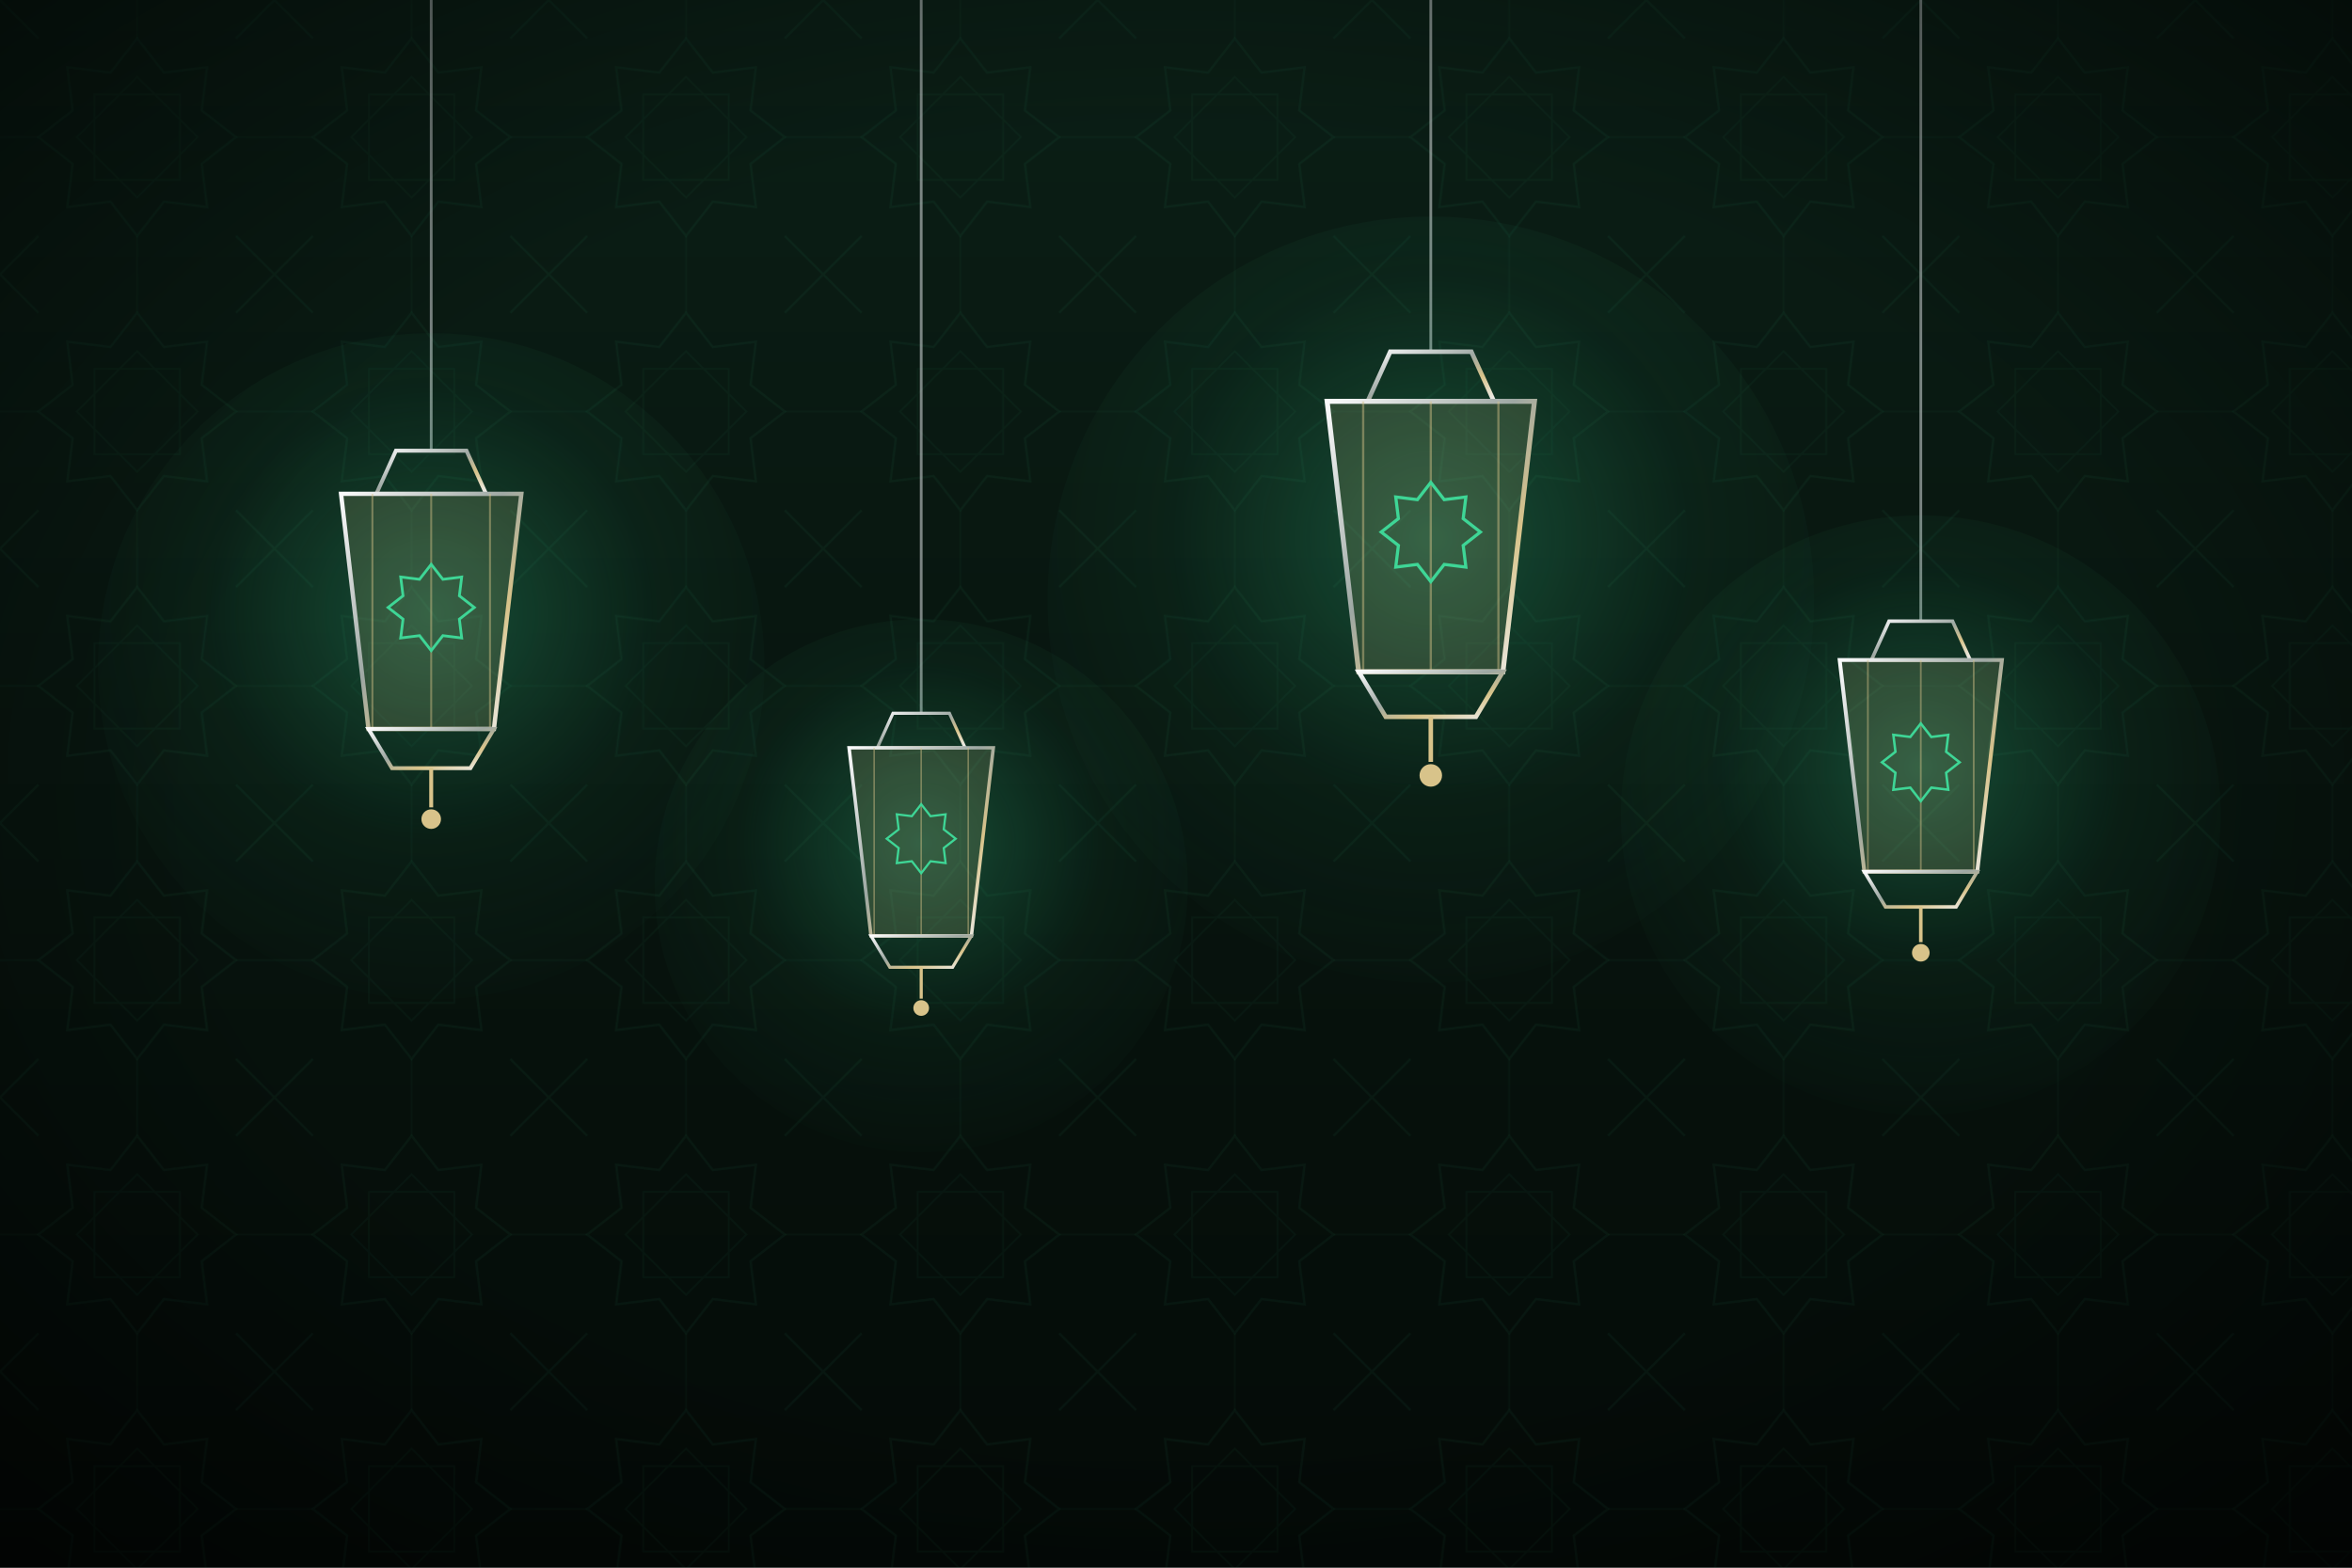
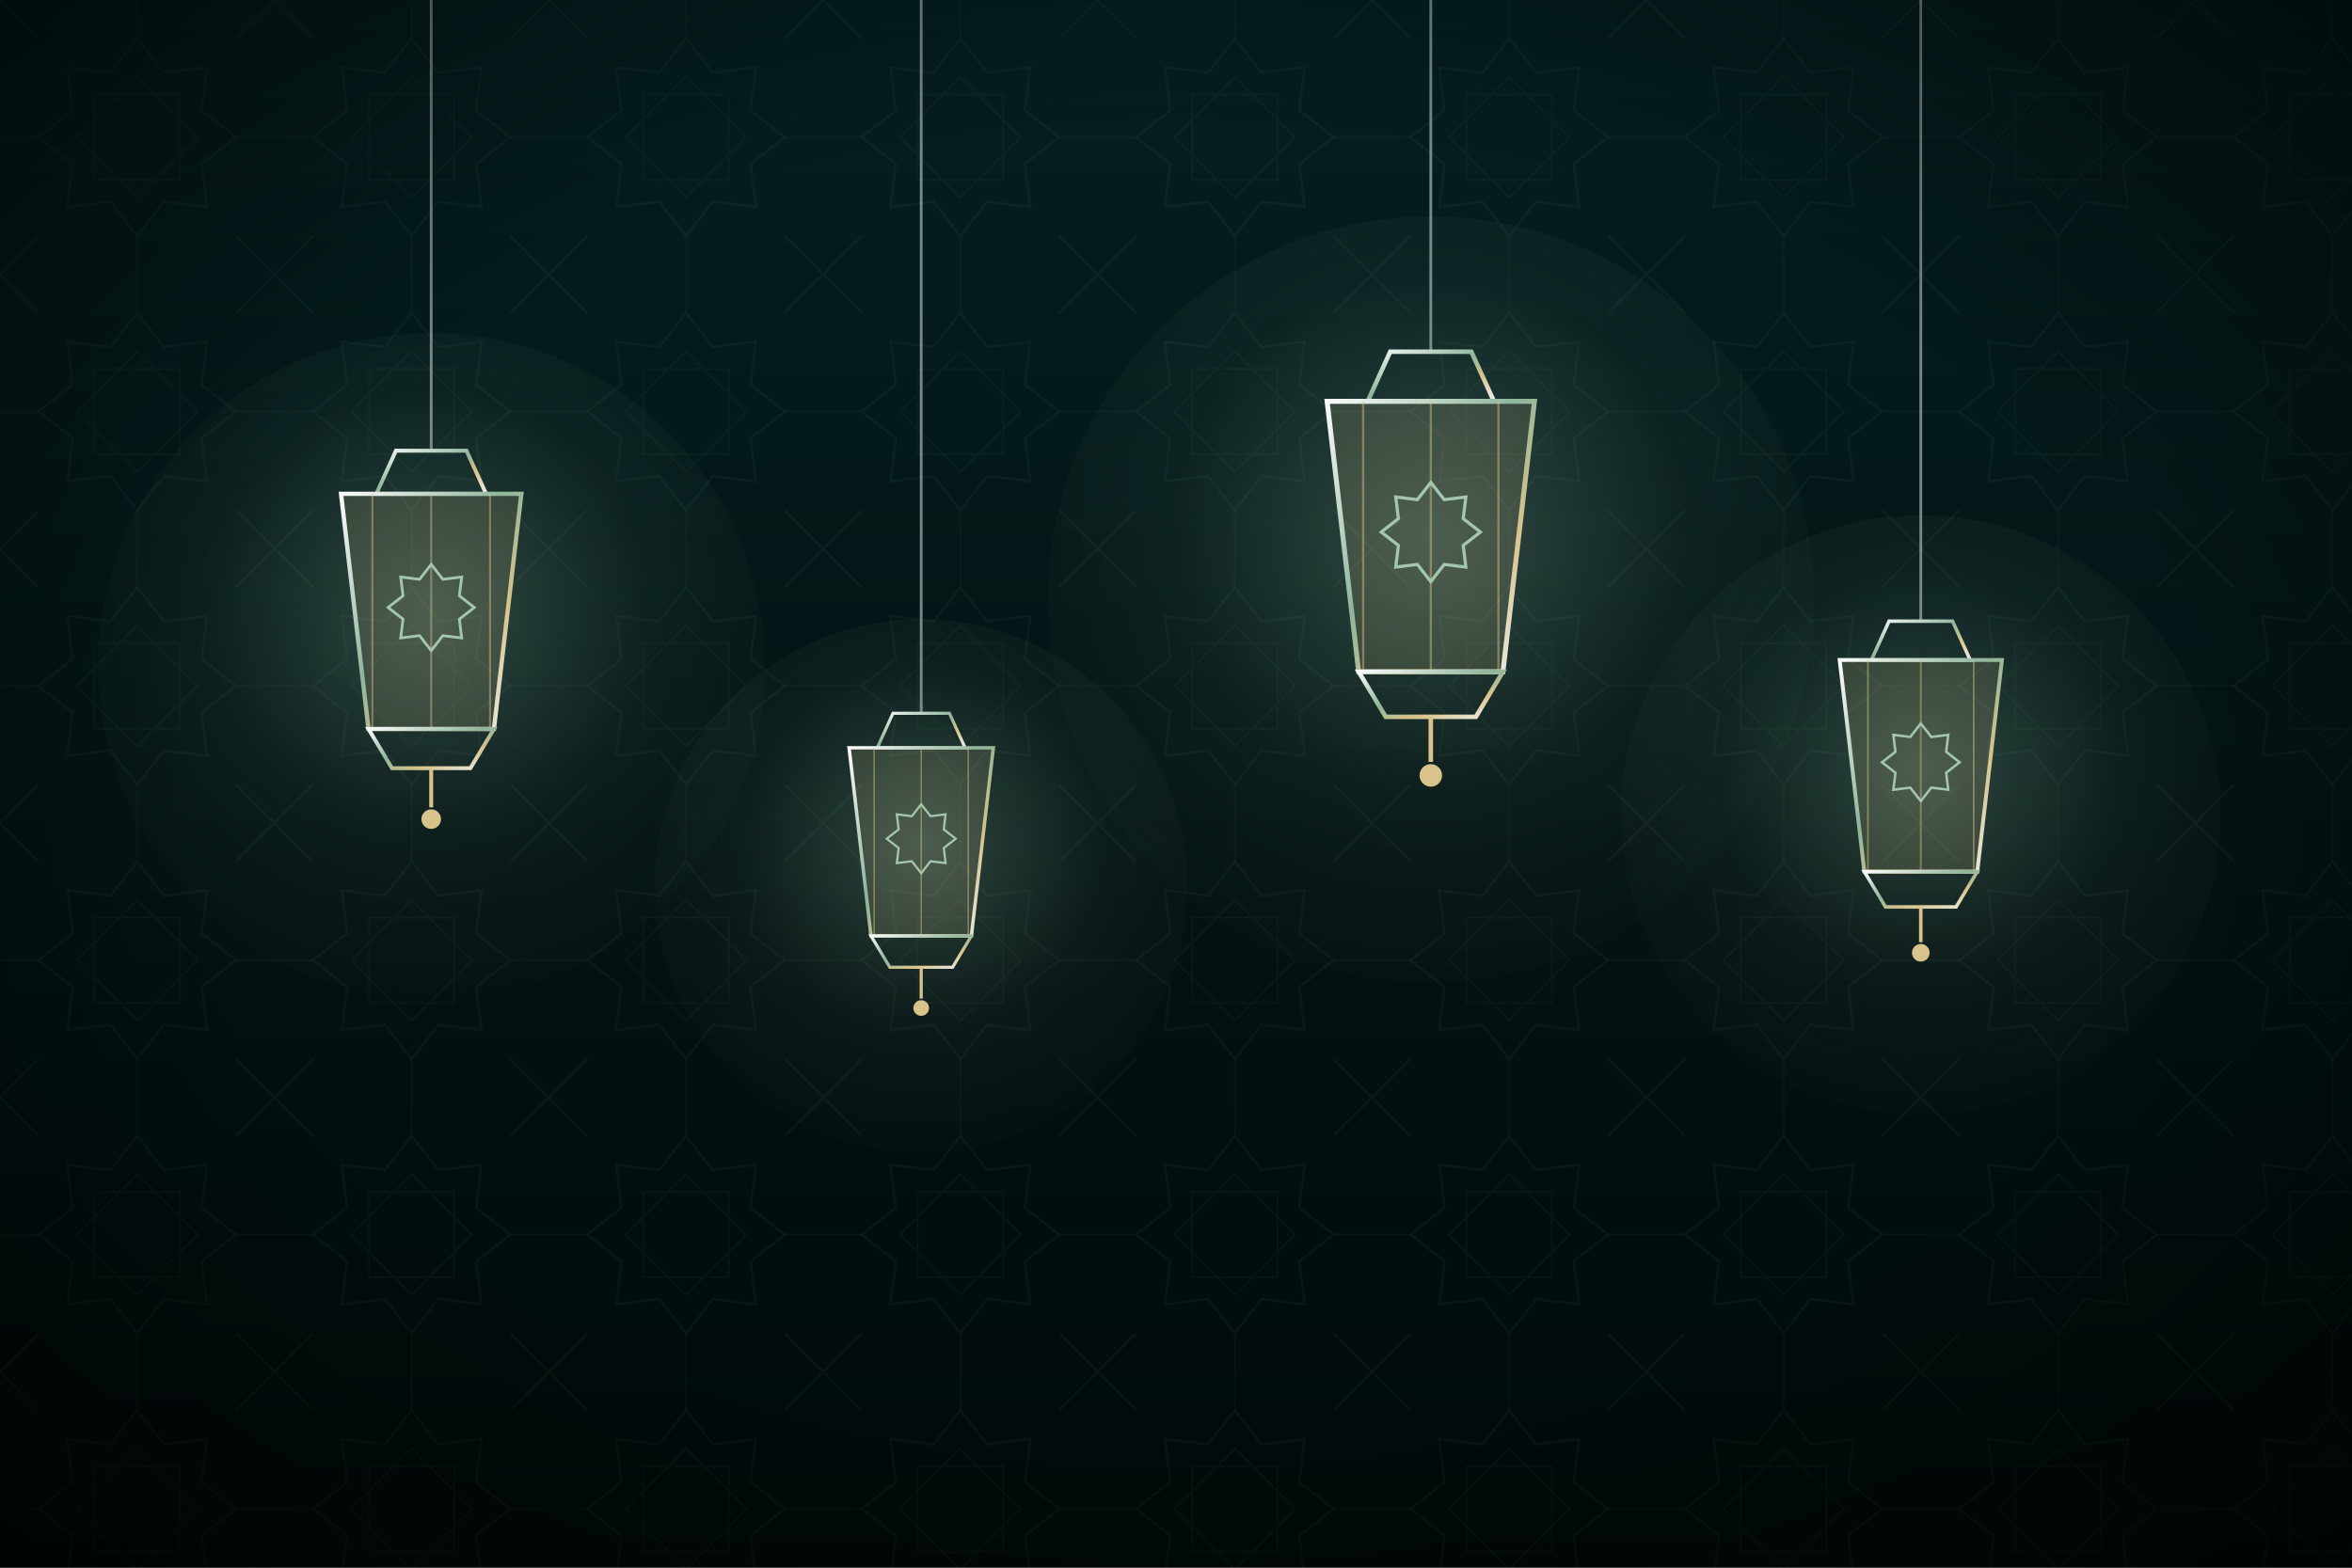
<svg xmlns="http://www.w3.org/2000/svg" viewBox="0 0 1200 800" width="1200" height="800">
  <defs>
    <linearGradient id="bg" x1="0" y1="0" x2="0" y2="1">
-       <stop offset="0" stop-color="#0b1f16" />
-       <stop offset="1" stop-color="#040a07" />
+       <stop offset="0" stop-color="#051f20" />
+       <stop offset="1" stop-color="#010909" />
    </linearGradient>
    <radialGradient id="glow" cx=".5" cy=".42" r=".62">
-       <stop offset="0" stop-color="#3ed696" stop-opacity=".30" />
-       <stop offset=".55" stop-color="#2ebe80" stop-opacity=".06" />
-       <stop offset="1" stop-color="#2ebe80" stop-opacity="0" />
+       <stop offset="0" stop-color="#a3c7ae" stop-opacity=".30" />
+       <stop offset=".55" stop-color="#8eb69b" stop-opacity=".06" />
+       <stop offset="1" stop-color="#8eb69b" stop-opacity="0" />
    </radialGradient>
    <linearGradient id="metal" x1="0" y1="0" x2="1" y2="1">
      <stop offset="0" stop-color="#fbfbfc" />
-       <stop offset=".45" stop-color="#9ea8a3" />
+       <stop offset=".45" stop-color="#8eb69b" />
      <stop offset=".7" stop-color="#d8c38a" />
      <stop offset="1" stop-color="#eef0f2" />
    </linearGradient>
    <radialGradient id="vig" cx=".5" cy=".5" r=".75">
      <stop offset=".55" stop-color="#000" stop-opacity="0" />
      <stop offset="1" stop-color="#000" stop-opacity=".7" />
    </radialGradient>
    <pattern id="lat" width="140" height="140" patternUnits="userSpaceOnUse">
-       <path d="M70.00 19.60 L83.64 37.08 L105.64 34.36 L102.92 56.36 L120.40 70.00 L102.92 83.64 L105.64 105.64 L83.64 102.92 L70.00 120.40 L56.36 102.92 L34.36 105.64 L37.08 83.64 L19.60 70.00 L37.08 56.36 L34.36 34.36 L56.36 37.08Z" fill="none" stroke="#3ed696" stroke-opacity="0.14" stroke-width="1.2" />
-       <path d="M48.22 48.22h43.56v43.56h-43.56ZM70.00 39.20L100.80 70.00L70.00 100.80L39.20 70.00Z" fill="none" stroke="#3ed696" stroke-opacity="0.112" stroke-width="0.96" />
-       <path d="M0 0L19.6 19.6M140 0L120.4 19.6M0 140L19.6 120.4M140 140L120.4 120.4" stroke="#3ed696" stroke-opacity="0.14" stroke-width="1.2" />
-       <path d="M70.0 0V19.6M70.0 140V120.4M0 70.0H19.6M140 70.0H120.4" stroke="#3ed696" stroke-opacity="0.098" stroke-width="0.96" />
+       <path d="M70.00 19.60 L83.64 37.08 L105.64 34.36 L102.92 56.36 L120.40 70.00 L102.92 83.64 L105.64 105.64 L83.64 102.92 L70.00 120.40 L56.36 102.92 L34.36 105.64 L37.08 83.64 L19.60 70.00 L37.08 56.36 L34.36 34.36 L56.36 37.08Z" fill="none" stroke="#a3c7ae" stroke-opacity="0.14" stroke-width="1.2" />
+       <path d="M48.22 48.22h43.56v43.56h-43.56ZM70.00 39.20L100.80 70.00L70.00 100.80L39.20 70.00Z" fill="none" stroke="#a3c7ae" stroke-opacity="0.112" stroke-width="0.96" />
+       <path d="M0 0L19.6 19.6M140 0L120.4 19.6M0 140L19.6 120.4M140 140L120.4 120.4" stroke="#a3c7ae" stroke-opacity="0.14" stroke-width="1.2" />
+       <path d="M70.0 0V19.6M70.0 140V120.4M0 70.0H19.6M140 70.0H120.4" stroke="#a3c7ae" stroke-opacity="0.098" stroke-width="0.96" />
    </pattern>
  </defs>
  <rect width="1200" height="800" fill="url(#bg)" />
  <rect width="1200" height="800" fill="url(#lat)" opacity=".35" />
  <path d="M220 0V230" stroke="#d9dde0" stroke-opacity=".55" stroke-width="1.4" />
  <circle cx="220" cy="340" r="170" fill="url(#glow)" />
  <g transform="translate(220 300) scale(1)">
    <path d="M-18 -70h36l10 22h-56z" fill="none" stroke="url(#metal)" stroke-width="2" />
    <path d="M-46 -48h92l-14 120h-64z" fill="#d8c38a" fill-opacity=".16" stroke="url(#metal)" stroke-width="2.2" />
    <path d="M-30 -48V72M0 -48V72M30 -48V72" stroke="#d8c38a" stroke-opacity=".45" />
-     <path d="M0.00 -12.00 L5.95 -4.37 L15.56 -5.56 L14.37 4.05 L22.00 10.00 L14.37 15.95 L15.56 25.56 L5.95 24.37 L0.00 32.00 L-5.95 24.37 L-15.56 25.56 L-14.37 15.95 L-22.00 10.00 L-14.37 4.05 L-15.56 -5.56 L-5.95 -4.37Z" fill="none" stroke="#3ed696" stroke-width="1.4" />
+     <path d="M0.00 -12.00 L5.95 -4.37 L15.56 -5.56 L14.37 4.05 L22.00 10.00 L14.37 15.95 L15.56 25.56 L5.95 24.37 L0.00 32.00 L-5.95 24.37 L-15.56 25.56 L-14.37 15.95 L-22.00 10.00 L-14.37 4.05 L-15.56 -5.56 L-5.95 -4.37Z" fill="none" stroke="#a3c7ae" stroke-width="1.4" />
    <path d="M-32 72h64l-12 20h-40z" fill="none" stroke="url(#metal)" stroke-width="2" />
    <path d="M0 92v20" stroke="#d8c38a" stroke-width="2" />
    <circle cx="0" cy="118" r="5" fill="#d8c38a" />
  </g>
  <path d="M470 0V364.0" stroke="#d9dde0" stroke-opacity=".55" stroke-width="1.4" />
  <circle cx="470" cy="452.0" r="136.0" fill="url(#glow)" />
  <g transform="translate(470 420) scale(0.8)">
    <path d="M-18 -70h36l10 22h-56z" fill="none" stroke="url(#metal)" stroke-width="2" />
    <path d="M-46 -48h92l-14 120h-64z" fill="#d8c38a" fill-opacity=".16" stroke="url(#metal)" stroke-width="2.2" />
    <path d="M-30 -48V72M0 -48V72M30 -48V72" stroke="#d8c38a" stroke-opacity=".45" />
-     <path d="M0.00 -12.00 L5.95 -4.37 L15.56 -5.56 L14.37 4.05 L22.00 10.00 L14.37 15.95 L15.56 25.56 L5.95 24.37 L0.00 32.00 L-5.95 24.37 L-15.56 25.56 L-14.37 15.95 L-22.00 10.00 L-14.37 4.05 L-15.56 -5.56 L-5.95 -4.37Z" fill="none" stroke="#3ed696" stroke-width="1.4" />
+     <path d="M0.00 -12.00 L5.95 -4.37 L15.56 -5.56 L14.37 4.05 L22.00 10.00 L14.37 15.95 L15.56 25.56 L5.95 24.37 L0.00 32.00 L-5.95 24.37 L-15.56 25.56 L-14.37 15.95 L-22.00 10.00 L-14.37 4.05 L-15.56 -5.56 L-5.95 -4.37Z" fill="none" stroke="#a3c7ae" stroke-width="1.4" />
    <path d="M-32 72h64l-12 20h-40z" fill="none" stroke="url(#metal)" stroke-width="2" />
    <path d="M0 92v20" stroke="#d8c38a" stroke-width="2" />
    <circle cx="0" cy="118" r="5" fill="#d8c38a" />
  </g>
  <path d="M730 0V179.5" stroke="#d9dde0" stroke-opacity=".55" stroke-width="1.4" />
  <circle cx="730" cy="306.0" r="195.5" fill="url(#glow)" />
  <g transform="translate(730 260) scale(1.15)">
    <path d="M-18 -70h36l10 22h-56z" fill="none" stroke="url(#metal)" stroke-width="2" />
    <path d="M-46 -48h92l-14 120h-64z" fill="#d8c38a" fill-opacity=".16" stroke="url(#metal)" stroke-width="2.2" />
    <path d="M-30 -48V72M0 -48V72M30 -48V72" stroke="#d8c38a" stroke-opacity=".45" />
-     <path d="M0.00 -12.00 L5.95 -4.37 L15.56 -5.56 L14.37 4.05 L22.00 10.00 L14.37 15.95 L15.56 25.56 L5.95 24.37 L0.00 32.00 L-5.95 24.37 L-15.56 25.56 L-14.37 15.95 L-22.00 10.00 L-14.37 4.05 L-15.56 -5.56 L-5.95 -4.37Z" fill="none" stroke="#3ed696" stroke-width="1.4" />
+     <path d="M0.00 -12.00 L5.95 -4.37 L15.56 -5.56 L14.37 4.05 L22.00 10.00 L14.37 15.95 L15.56 25.56 L5.95 24.37 L0.00 32.00 L-5.95 24.37 L-15.56 25.56 L-14.37 15.95 L-22.00 10.00 L-14.37 4.05 L-15.56 -5.56 L-5.95 -4.37Z" fill="none" stroke="#a3c7ae" stroke-width="1.4" />
    <path d="M-32 72h64l-12 20h-40z" fill="none" stroke="url(#metal)" stroke-width="2" />
    <path d="M0 92v20" stroke="#d8c38a" stroke-width="2" />
    <circle cx="0" cy="118" r="5" fill="#d8c38a" />
  </g>
  <path d="M980 0V317.0" stroke="#d9dde0" stroke-opacity=".55" stroke-width="1.4" />
  <circle cx="980" cy="416.0" r="153.0" fill="url(#glow)" />
  <g transform="translate(980 380) scale(0.9)">
    <path d="M-18 -70h36l10 22h-56z" fill="none" stroke="url(#metal)" stroke-width="2" />
    <path d="M-46 -48h92l-14 120h-64z" fill="#d8c38a" fill-opacity=".16" stroke="url(#metal)" stroke-width="2.2" />
    <path d="M-30 -48V72M0 -48V72M30 -48V72" stroke="#d8c38a" stroke-opacity=".45" />
-     <path d="M0.00 -12.00 L5.95 -4.37 L15.56 -5.56 L14.37 4.05 L22.00 10.00 L14.37 15.95 L15.56 25.56 L5.95 24.37 L0.00 32.00 L-5.95 24.37 L-15.56 25.56 L-14.37 15.95 L-22.00 10.00 L-14.37 4.05 L-15.56 -5.56 L-5.95 -4.37Z" fill="none" stroke="#3ed696" stroke-width="1.4" />
+     <path d="M0.00 -12.00 L5.95 -4.37 L15.56 -5.56 L14.37 4.05 L22.00 10.00 L14.37 15.95 L15.56 25.56 L5.95 24.37 L0.00 32.00 L-5.95 24.37 L-15.56 25.56 L-14.37 15.95 L-22.00 10.00 L-14.37 4.05 L-15.56 -5.56 L-5.95 -4.37Z" fill="none" stroke="#a3c7ae" stroke-width="1.4" />
    <path d="M-32 72h64l-12 20h-40z" fill="none" stroke="url(#metal)" stroke-width="2" />
    <path d="M0 92v20" stroke="#d8c38a" stroke-width="2" />
    <circle cx="0" cy="118" r="5" fill="#d8c38a" />
  </g>
  <rect width="1200" height="800" fill="url(#vig)" />
</svg>
